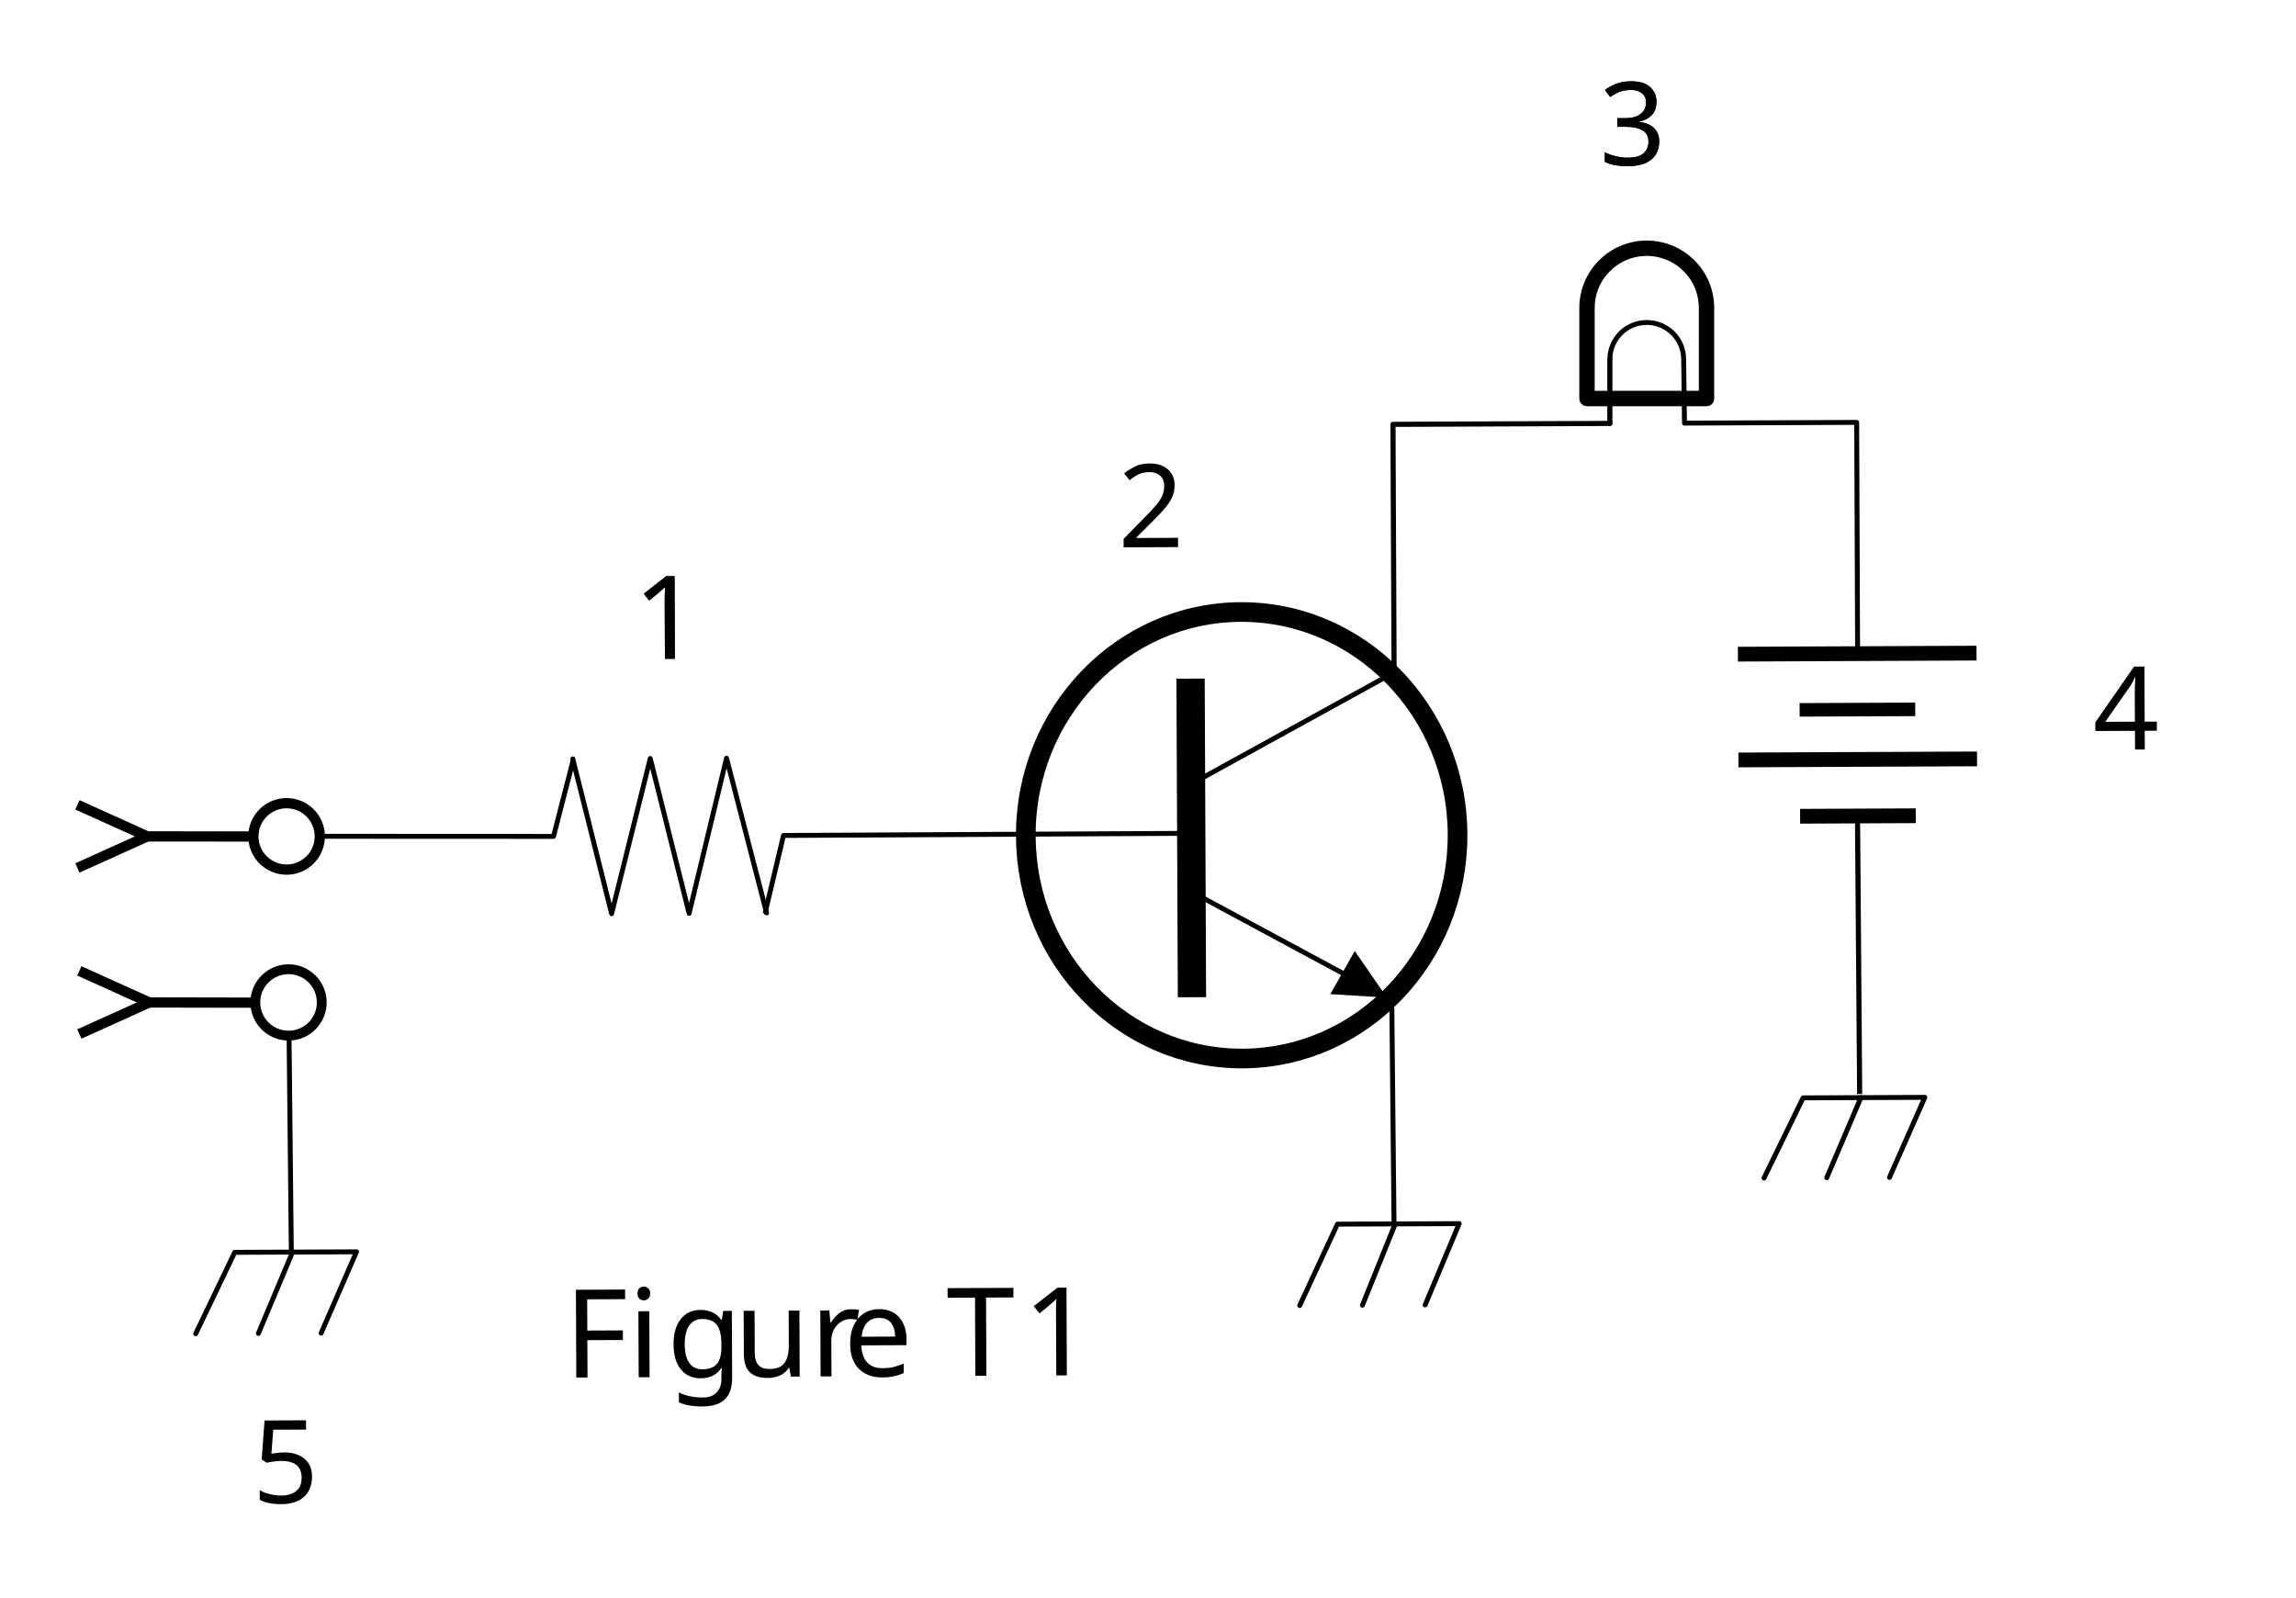
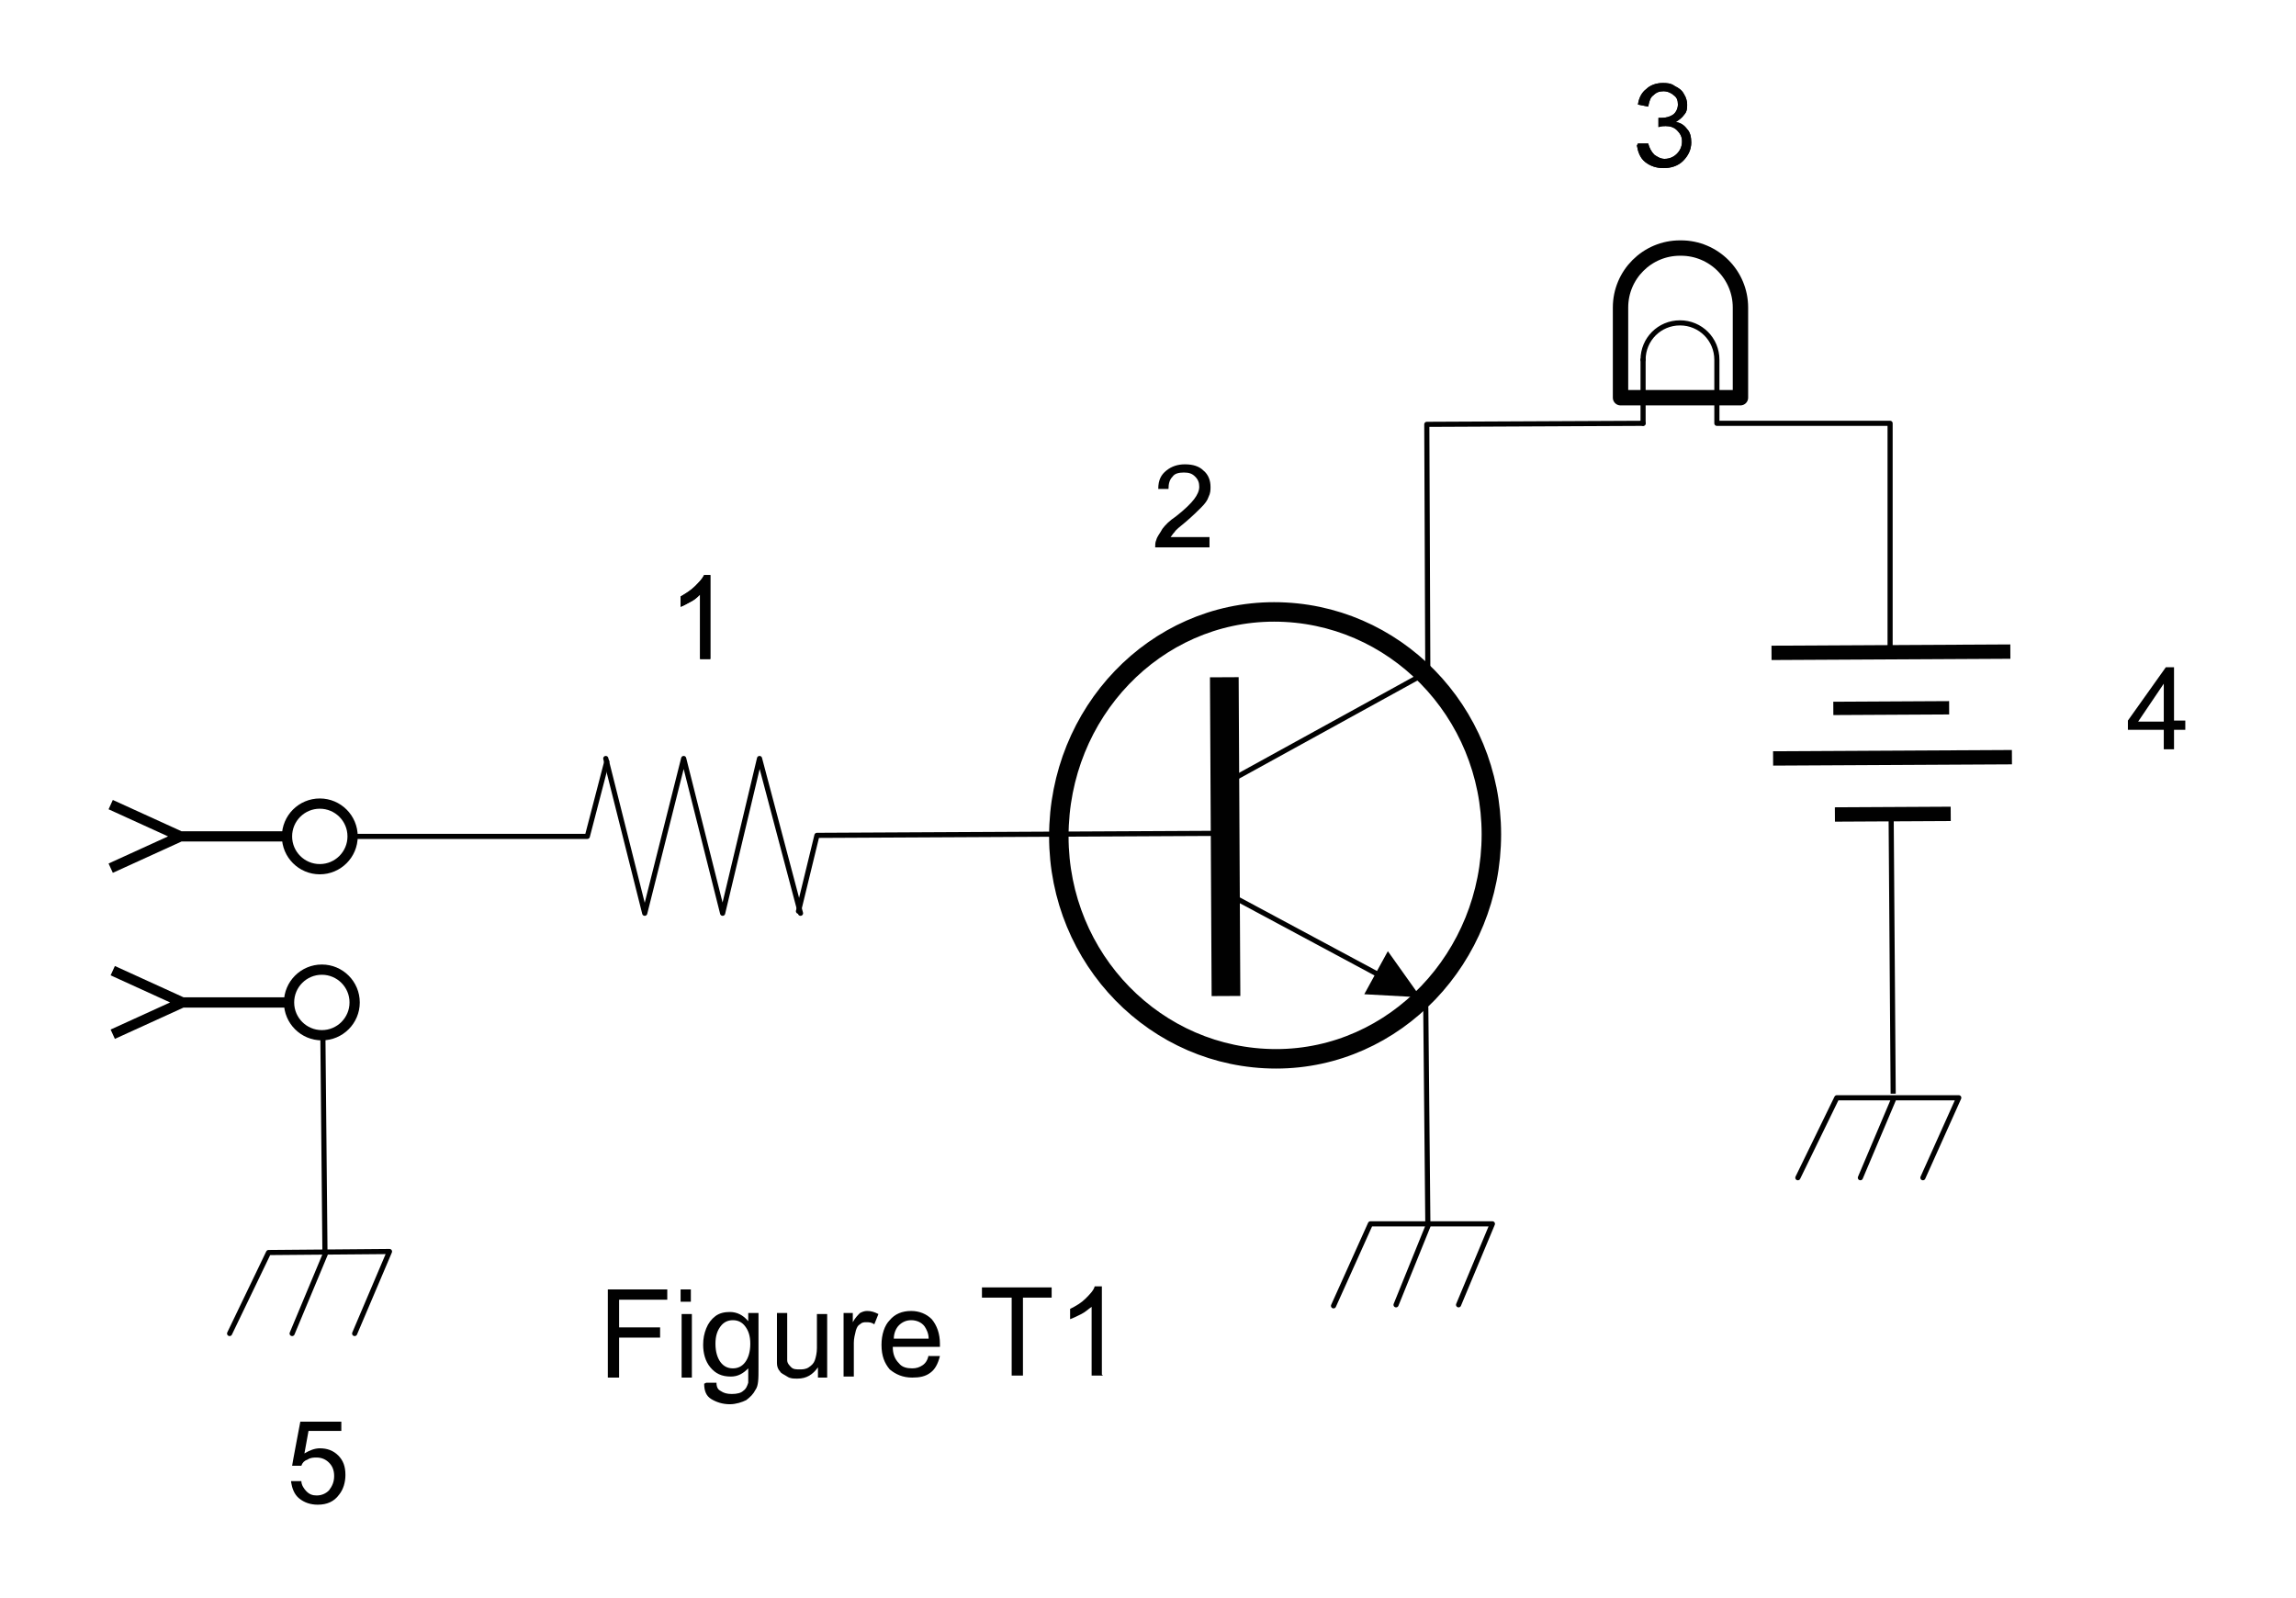
- <svg xmlns="http://www.w3.org/2000/svg" version="1.1" id="Layer_1" x="0px" y="0px" viewBox="0 0 224 155.86" style="enable-background:new 0 0 224 155.86;" xml:space="preserve">
-   <style type="text/css">
- 	.st0{fill:#010101;}
- 	.st1{fill:none;stroke:#010101;stroke-width:0.479;stroke-linecap:round;stroke-linejoin:round;stroke-miterlimit:10;}
- 	.st2{fill-rule:evenodd;clip-rule:evenodd;fill:#010101;}
- 	.st3{fill:none;stroke:#010101;stroke-width:1.919;stroke-linecap:round;stroke-linejoin:round;stroke-miterlimit:10;}
- 	.st4{fill:none;stroke:#010101;stroke-width:0.5;stroke-miterlimit:10;}
- 	.st5{fill:none;stroke:#010101;stroke-width:0.959;stroke-linecap:round;stroke-linejoin:round;stroke-miterlimit:10;}
- 	.st6{fill:none;stroke:#010101;stroke-linecap:round;stroke-linejoin:round;stroke-miterlimit:10;}
- 	.st7{fill:none;stroke:#010101;stroke-width:0.5;stroke-linecap:round;stroke-linejoin:round;stroke-miterlimit:10;}
- 	.st8{font-family:'ArialMT';}
- 	.st9{font-size:11.279px;}
- 	.st10{font-size:12px;}
- 	.st11{fill:none;stroke:#010101;stroke-width:1.5;stroke-linecap:round;stroke-linejoin:round;stroke-miterlimit:10;}
- 	.st12{fill:none;stroke:#000000;stroke-miterlimit:10;}
- </style>
-   <rect x="114.84" y="66.21" transform="matrix(1 -4.374638e-03 4.374638e-03 1 -0.3565 0.5092)" class="st0" width="2.76" height="31.08" />
-   <line class="st1" x1="116.18" y1="86.97" x2="131.22" y2="95.07" />
-   <polyline class="st2" points="129.79,96.99 135.31,97.33 132.17,92.78 129.79,96.99 " />
-   <line class="st1" x1="116.14" y1="76.53" x2="135.05" y2="66.13" />
-   <path class="st3" d="M142.2,81.4c-0.05-12.02-9.53-21.74-21.16-21.69c-11.62,0.05-21.02,9.85-20.96,21.87  c0.05,12.02,9.53,21.74,21.16,21.69C132.86,103.22,142.25,93.42,142.2,81.4z" />
-   <polyline class="st1" points="74.79,89.07 70.88,73.97 67.23,89.11 63.44,74 59.67,89.14 55.88,74.04 " />
-   <polyline class="st1" points="55.89,74.28 54,81.6 31.2,81.59 " />
-   <polyline class="st1" points="74.67,88.95 76.44,81.51 116.18,81.3 " />
-   <line class="st4" x1="181.22" y1="79.45" x2="181.43" y2="106.73" />
-   <polyline class="st1" points="172.1,114.93 175.91,107.11 187.79,107.06 184.34,114.87 " />
-   <line class="st1" x1="181.55" y1="107.09" x2="178.22" y2="114.9" />
-   <ellipse class="st5" cx="28.15" cy="97.8" rx="3.24" ry="3.24" />
-   <ellipse class="st6" cx="27.96" cy="81.6" rx="3.24" ry="3.24" />
-   <line class="st1" x1="135.79" y1="98.29" x2="136" y2="119.17" />
-   <polyline class="st1" points="126.8,127.37 130.48,119.43 142.36,119.38 139.04,127.31 " />
-   <line class="st1" x1="136.12" y1="119.4" x2="132.92" y2="127.34" />
-   <line class="st1" x1="28.2" y1="101.04" x2="28.42" y2="121.91" />
-   <polyline class="st1" points="19.09,130.12 22.9,122.18 34.78,122.13 31.33,130.06 " />
-   <line class="st1" x1="28.54" y1="122.15" x2="25.21" y2="130.09" />
-   <polyline class="st7" points="157.06,41.31 135.9,41.4 136.01,66 " />
-   <g>
-     <text transform="matrix(1 -4.374680e-03 4.374680e-03 1 61.8414 64.289)" class="st0 st8 st9">1</text>
-   </g>
-   <g>
-     <text transform="matrix(1 -4.374680e-03 4.374680e-03 1 109.0745 53.4021)" class="st0 st8 st9">2</text>
-   </g>
-   <g>
-     <text transform="matrix(1 -4.374680e-03 4.374680e-03 1 156.0715 16.1161)" class="st0 st8 st9">3</text>
-   </g>
-   <g>
-     <text transform="matrix(1 -4.374680e-03 4.374680e-03 1 204.2014 73.1463)" class="st0 st8 st9">4</text>
-   </g>
-   <g>
-     <text transform="matrix(1 -4.374680e-03 4.374680e-03 1 24.6418 146.6523)" class="st0 st8 st9">5</text>
-   </g>
-   <rect x="169.55" y="63.05" transform="matrix(1 -4.374638e-03 4.374638e-03 1 -0.2772 0.7933)" class="st0" width="23.28" height="1.44" />
-   <rect x="175.57" y="68.57" transform="matrix(1 -4.374638e-03 4.374638e-03 1 -0.3011 0.7934)" class="st0" width="11.28" height="1.32" />
-   <rect x="169.6" y="73.37" transform="matrix(1 -4.374638e-03 4.374638e-03 1 -0.3224 0.7936)" class="st0" width="23.28" height="1.44" />
-   <rect x="175.62" y="78.89" transform="matrix(1 -4.374638e-03 4.374638e-03 1 -0.3465 0.7937)" class="st0" width="11.28" height="1.44" />
-   <g>
-     <text transform="matrix(1 -4.374680e-03 4.374680e-03 1 61.8414 64.289)" class="st0 st8 st9">1</text>
-   </g>
-   <g>
-     <text transform="matrix(1 -4.374680e-03 4.374680e-03 1 156.0715 16.1161)" class="st0 st8 st9">3</text>
-   </g>
-   <g>
-     <text transform="matrix(1 -4.374680e-03 4.374680e-03 1 55.0685 134.3994)" class="st0 st8 st10">Fi</text>
-     <text transform="matrix(1 -4.374680e-03 4.374680e-03 1 65.0685 134.3556)" class="st0 st8 st10">g</text>
-     <text transform="matrix(1 -4.374680e-03 4.374680e-03 1 71.6285 134.327)" class="st0 st8 st10">ur</text>
-     <text transform="matrix(1 -4.374680e-03 4.374680e-03 1 82.2985 134.2803)" class="st0 st8 st10">e</text>
-     <text transform="matrix(1 -4.374680e-03 4.374680e-03 1 89.0185 134.2509)" class="st0 st8 st10"> </text>
-     <text transform="matrix(1 -4.374680e-03 4.374680e-03 1 92.3585 134.2363)" class="st0 st8 st10">T</text>
-     <text transform="matrix(1 -4.374680e-03 4.374680e-03 1 99.8185 134.2036)" class="st0 st8 st10">1</text>
-   </g>
-   <path class="st11" d="M121.72,19.3" />
-   <path class="st1" d="M157.06,35.06c0-1.99,1.61-3.6,3.6-3.6c1.99,0,3.6,1.61,3.6,3.6l0.08,6.22l16.8-0.07l0.09,22.56" />
-   <path class="st11" d="M160.66,24.22c-3.22,0-5.83,2.61-5.83,5.83v8.83h11.66v-8.83C166.49,26.83,163.88,24.22,160.66,24.22z" />
-   <line class="st7" x1="157.06" y1="35.06" x2="157.06" y2="41.31" />
-   <path class="st12" d="M7.55,84.68" />
-   <polyline class="st12" points="24.72,81.61 14.37,81.6 7.55,78.52 " />
-   <line class="st12" x1="7.55" y1="84.68" x2="14.37" y2="81.6" />
-   <polyline class="st12" points="24.91,97.82 14.56,97.8 7.74,94.72 " />
-   <line class="st12" x1="7.74" y1="100.88" x2="14.56" y2="97.8" />
+ <svg xmlns="http://www.w3.org/2000/svg" viewBox="0 0 224 155.9">
+   <path fill="#010101" d="m118.045 66.08 2.8-.014.163 31.1-2.8.014z" />
+   <path fill="none" stroke="#010101" stroke-linecap="round" stroke-linejoin="round" stroke-width=".5" d="m119.4 87 15.1 8.1" />
+   <path fill="#010101" fill-rule="evenodd" d="m133.1 97 5.5.3-3.2-4.5z" />
+   <path fill="none" stroke="#010101" stroke-linecap="round" stroke-linejoin="round" stroke-width=".5" d="m119.4 76.5 18.9-10.4" />
+   <path fill="none" stroke="#010101" stroke-linecap="round" stroke-linejoin="round" stroke-width="1.9" d="M145.5 81.4c0-12-9.5-21.7-21.2-21.7-11.6 0-21 9.8-21 21.9 0 12 9.5 21.7 21.2 21.7 11.6 0 21-9.9 21-21.9" />
+   <path fill="none" stroke="#010101" stroke-linecap="round" stroke-linejoin="round" stroke-width=".5" d="m78.1 89.1-4-15.1-3.6 15.1L66.7 74l-3.8 15.1L59.1 74" />
+   <path fill="none" stroke="#010101" stroke-linecap="round" stroke-linejoin="round" stroke-width=".5" d="m59.2 74.3-1.9 7.3H34.5m43.4 7.3 1.8-7.4 39.7-.2" />
+   <path fill="none" stroke="#010101" stroke-miterlimit="10" stroke-width=".5" d="m184.5 79.4.2 27.3" />
+   <path fill="none" stroke="#010101" stroke-linecap="round" stroke-linejoin="round" stroke-width=".5" d="m175.4 114.9 3.8-7.8h11.9l-3.5 7.8m-2.8-7.8-3.3 7.8" />
+   <circle cx="31.4" cy="97.8" r="3.2" fill="none" stroke="#010101" stroke-linecap="round" stroke-linejoin="round" />
+   <circle cx="31.2" cy="81.6" r="3.2" fill="none" stroke="#010101" stroke-linecap="round" stroke-linejoin="round" />
+   <path fill="none" stroke="#010101" stroke-linecap="round" stroke-linejoin="round" stroke-width=".5" d="m139.1 98.3.2 20.9m-9.2 8.2 3.6-8h11.9l-3.3 7.9m-2.9-7.9-3.2 7.9M31.5 101l.2 20.9m-9.3 8.2 3.8-7.9 11.8-.1-3.4 8m-2.8-7.9-3.3 7.9m131.8-88.8-21.1.1.1 24.6" />
+   <path fill="#010101" d="M69.3 64.3h-1V58c-.2.2-.5.5-.9.7s-.7.4-1 .5v-1c.5-.3 1-.6 1.4-1s.7-.7.9-1.1h.6v8.1ZM118 52.4v1h-5.3c0-.2 0-.5.1-.7.1-.4.4-.7.6-1.1.3-.4.7-.8 1.3-1.2.9-.7 1.5-1.3 1.8-1.7s.5-.8.5-1.2-.1-.7-.4-1-.6-.4-1.1-.4-.9.1-1.1.4c-.3.3-.4.7-.4 1.2h-1c0-.9.3-1.4.8-1.8q.75-.6 1.8-.6 1.2 0 1.8.6c.5.4.7 1 .7 1.6 0 .3 0 .6-.2 1-.1.3-.3.6-.7 1-.3.3-.8.8-1.5 1.4-.6.5-1 .8-1.1 1-.2.2-.3.4-.4.5h4ZM159.8 14h1c.1.4.3.8.6 1.1.3.2.6.4 1 .4.5 0 .9-.2 1.2-.5s.5-.7.5-1.2-.2-.8-.5-1.1-.7-.4-1.1-.4c-.2 0-.4 0-.7.1v-.9h.3c.4 0 .8-.1 1.1-.3s.5-.6.5-1-.1-.7-.4-.9c-.2-.2-.6-.4-1-.4s-.7.1-1 .4c-.3.2-.4.6-.5 1.1l-1-.2c.1-.7.4-1.2.8-1.5.4-.4 1-.6 1.6-.6.4 0 .8 0 1.2.3.4.2.7.4.9.8.2.3.3.7.3 1s0 .7-.3 1c-.2.3-.5.5-.8.7.5.1.8.3 1.1.7.3.3.4.8.4 1.3 0 .7-.3 1.3-.8 1.8s-1.2.7-1.9.7q-1.05 0-1.8-.6c-.5-.4-.7-1-.8-1.6Zm51.3 59.1v-1.9h-3.5v-.9l3.7-5.2h.8v5.2h1.1v.9h-1.1v1.9zm0-2.8v-3.6l-2.5 3.7h2.5ZM28.4 144.5h1c0 .4.3.8.5 1 .3.3.6.4 1 .4.5 0 .9-.2 1.2-.5.3-.4.5-.8.5-1.4s-.2-1-.5-1.3-.7-.5-1.2-.5c-.3 0-.6 0-.9.2q-.45.15-.6.6h-.9c0-.1.8-4.3.8-4.3h4v.9h-3.2l-.4 2.2c.5-.3 1-.5 1.5-.5.7 0 1.3.2 1.8.7s.7 1.1.7 1.9c0 .7-.2 1.4-.6 1.9-.5.7-1.2 1-2.1 1q-1.05 0-1.8-.6c-.5-.4-.7-1-.8-1.6Zm144.428-81.506 23.3-.122.007 1.4-23.3.122zm6.029 5.469 11.3-.06.006 1.3-11.3.06zm-5.875 4.831 23.3-.122.007 1.4-23.3.122zm6.028 5.468 11.3-.059.008 1.4-11.3.06z" />
+   <path fill="#010101" d="M69.3 64.3h-1V58c-.2.2-.5.5-.9.7s-.7.4-1 .5v-1c.5-.3 1-.6 1.4-1s.7-.7.9-1.1h.6v8.1ZM159.8 14h1c.1.4.3.8.6 1.1.3.2.6.4 1 .4.5 0 .9-.2 1.2-.5s.5-.7.5-1.2-.2-.8-.5-1.1-.7-.4-1.1-.4c-.2 0-.4 0-.7.1v-.9h.3c.4 0 .8-.1 1.1-.3s.5-.6.5-1-.1-.7-.4-.9c-.2-.2-.6-.4-1-.4s-.7.1-1 .4c-.3.2-.4.6-.5 1.1l-1-.2c.1-.7.4-1.2.8-1.5.4-.4 1-.6 1.6-.6.4 0 .8 0 1.2.3.4.2.7.4.9.8.2.3.3.7.3 1s0 .7-.3 1c-.2.3-.5.5-.8.7.5.1.8.3 1.1.7.3.3.4.8.4 1.3 0 .7-.3 1.3-.8 1.8s-1.2.7-1.9.7q-1.05 0-1.8-.6c-.5-.4-.7-1-.8-1.6ZM59.3 134.4v-8.6h5.8v1h-4.7v2.7h4v1h-4v3.9zm7.1-7.4v-1.2h1v1.2zm.1 7.4v-6.2h1v6.2zm2.4.5h1c0 .5.2.7.4.8.3.2.6.3 1.1.3s.9-.1 1.1-.3c.3-.2.4-.5.5-.8v-1.4c-.5.5-1 .8-1.7.8-.9 0-1.5-.3-2-.9s-.7-1.4-.7-2.2c0-.6.1-1.1.3-1.6q.3-.75.9-1.2c.4-.3.9-.4 1.4-.4q1.05 0 1.8.9v-.8h1v5.4c0 1 0 1.7-.3 2.1-.2.4-.5.7-.9 1-.4.2-1 .4-1.6.4-.7 0-1.3-.2-1.8-.5s-.7-.8-.7-1.5Zm.9-3.8c0 .8.2 1.4.5 1.8q.45.6 1.2.6t1.2-.6c.3-.4.5-1 .5-1.8s-.2-1.3-.5-1.7q-.45-.6-1.2-.6t-1.2.6c-.3.4-.5.9-.5 1.7m10 3.2v-.9c-.5.7-1.1 1.1-2 1.1-.4 0-.7 0-1-.2s-.6-.3-.7-.5c-.2-.2-.3-.5-.3-.8v-4.9h1v4.6c0 .3.2.5.4.7s.5.2.8.2.6 0 .9-.2.5-.4.6-.7.2-.7.2-1.2v-3.3h1v6.2h-.9Zm2.5 0v-6.2h.9v.9c.2-.4.5-.7.7-.9.2-.1.4-.2.7-.2.4 0 .7.1 1.1.3l-.4 1c-.3-.2-.5-.2-.8-.2-.2 0-.4 0-.6.2-.2.1-.3.3-.4.6-.1.4-.2.8-.2 1.2v3.3zm8.3-2h1.1c-.2.8-.5 1.3-.9 1.6-.5.4-1.1.5-1.8.5-.9 0-1.6-.3-2.2-.8-.5-.6-.8-1.3-.8-2.4 0-1 .3-1.9.8-2.4q.75-.9 2.1-.9c.8 0 1.5.3 2 .8.5.6.8 1.4.8 2.4v.3h-4.6c0 .7.2 1.2.6 1.6.3.4.8.5 1.3.5.4 0 .7-.1 1-.3s.5-.5.6-1Zm-3.5-1.7h3.5c0-.5-.2-.9-.4-1.2-.3-.4-.8-.6-1.3-.6s-.9.2-1.2.5-.5.8-.5 1.3Zm11.6 3.6v-7.6h-2.9v-1h6.8v1h-2.8v7.6zm8.9 0h-1.1v-6.7c-.3.2-.6.5-1 .7s-.8.4-1.1.5v-1c.6-.3 1.1-.6 1.5-1s.8-.8.9-1.2h.7v8.6Z" />
+   <path fill="none" stroke="#010101" stroke-linecap="round" stroke-linejoin="round" stroke-width=".5" d="M160.3 35.1c0-2 1.6-3.6 3.6-3.6s3.6 1.6 3.6 3.6v6.2h16.9v22.6" />
+   <path fill="none" stroke="#010101" stroke-linecap="round" stroke-linejoin="round" stroke-width="1.5" d="M163.9 24.2c-3.2 0-5.8 2.6-5.8 5.8v8.8h11.7V30c0-3.2-2.6-5.8-5.8-5.8Z" />
+   <path fill="none" stroke="#010101" stroke-linecap="round" stroke-linejoin="round" stroke-width=".5" d="M160.3 35.1v6.2" />
+   <path fill="none" stroke="#000" stroke-miterlimit="10" d="M28 81.6H17.6l-6.8-3.1m0 6.2 6.8-3.1m10.6 16.2H17.8L11 94.7m0 6.2 6.8-3.1" />
</svg>
